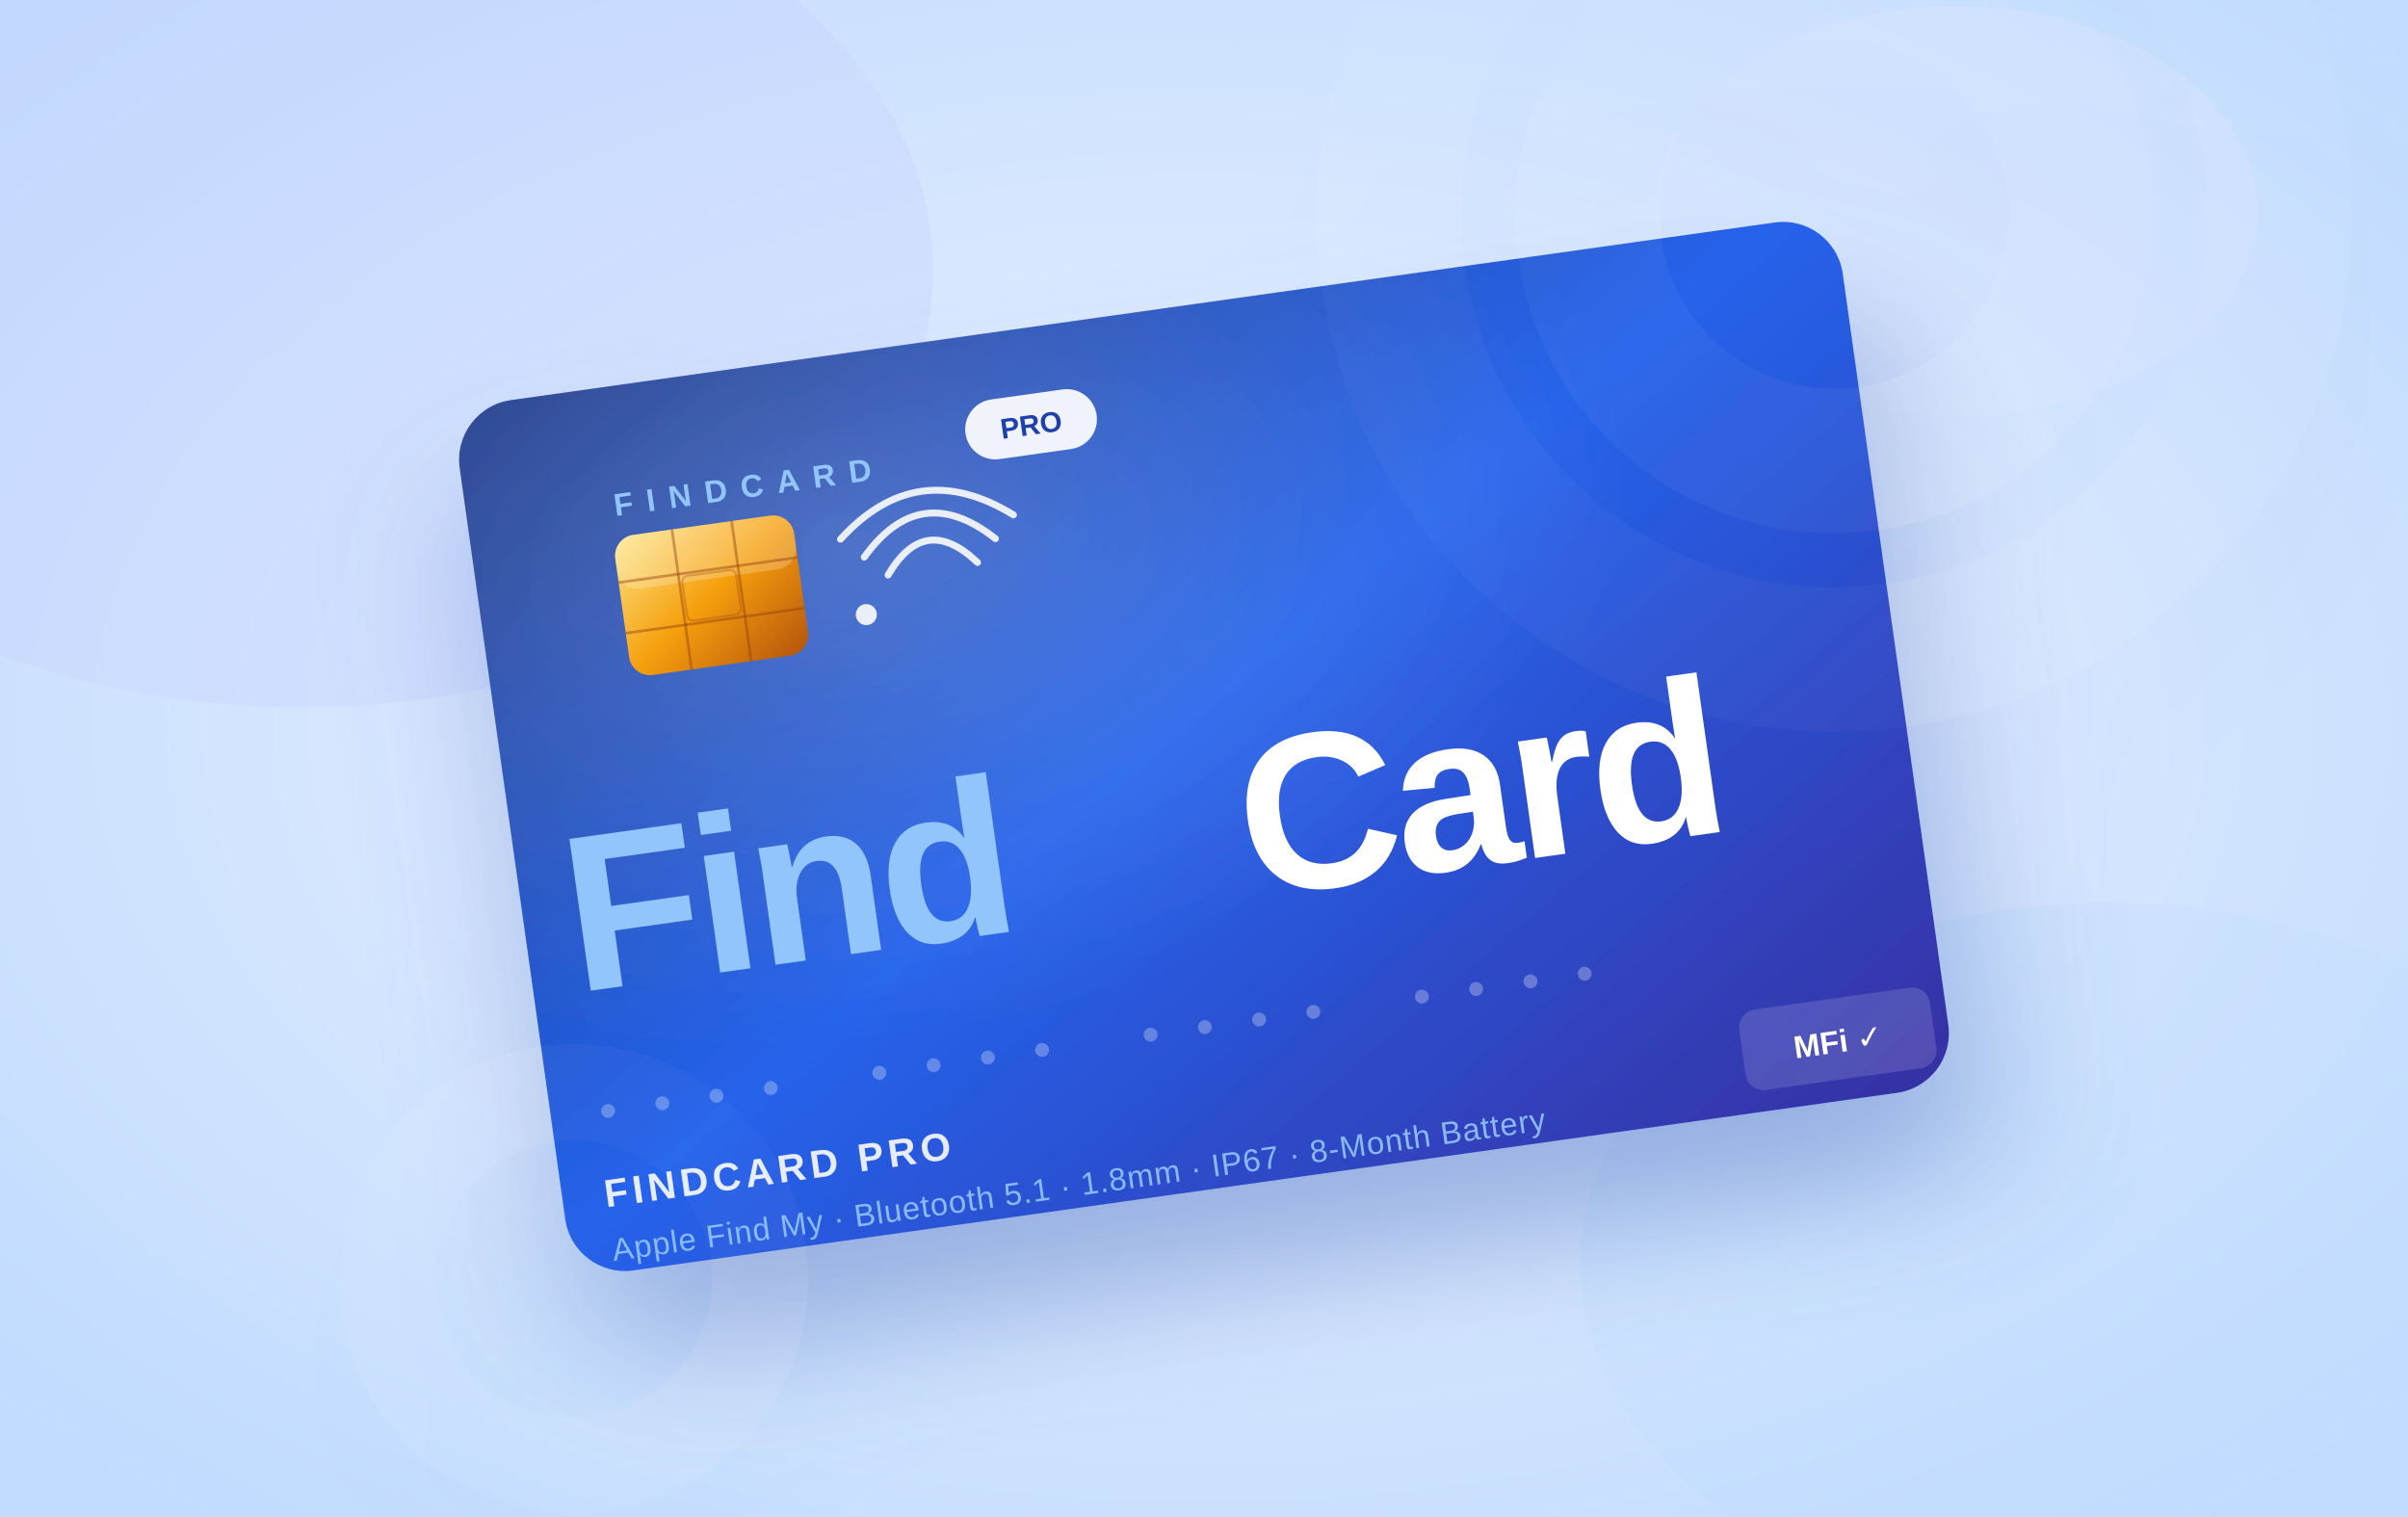
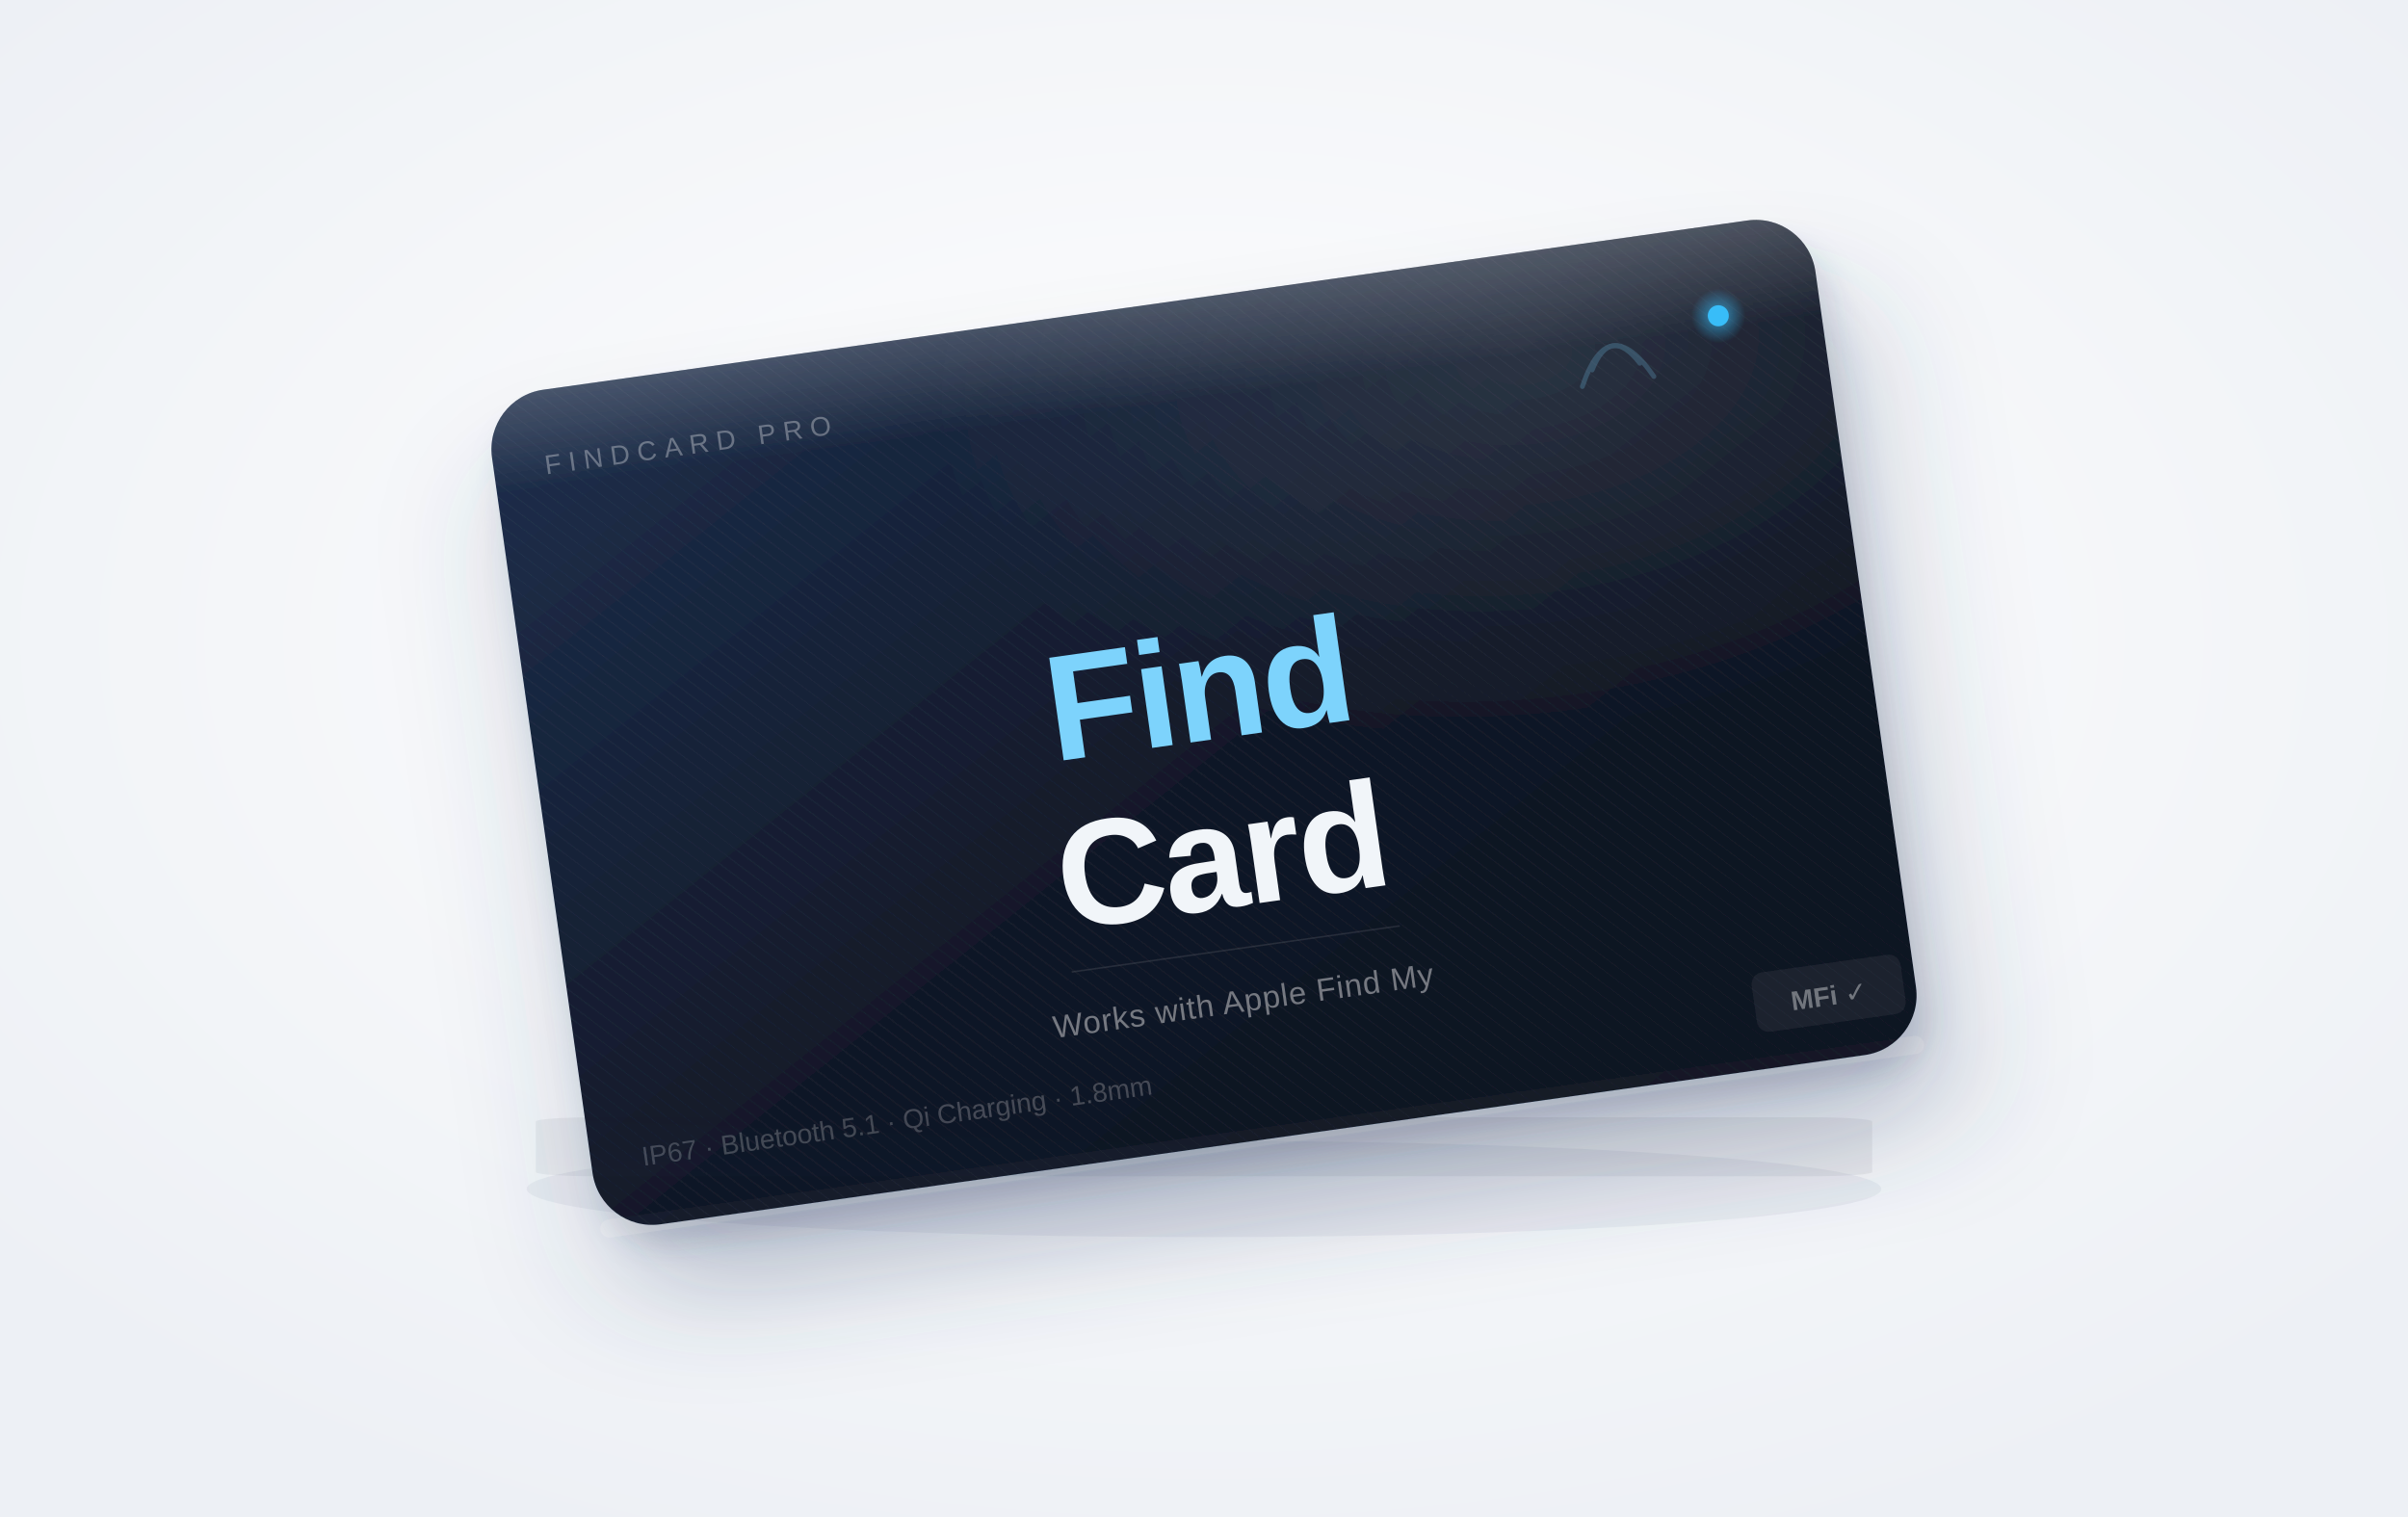
<svg xmlns="http://www.w3.org/2000/svg" viewBox="0 0 800 504" width="800" height="504">
  <defs>
-     <radialGradient id="p1bg" cx="50%" cy="48%" r="68%">
-       <stop offset="0%" stop-color="#EEF2FF" />
-       <stop offset="100%" stop-color="#BFDBFE" />
+     <radialGradient id="bg" cx="50%" cy="42%" r="65%">
+       <stop offset="0%" stop-color="#FFFFFF" />
+       <stop offset="100%" stop-color="#EDF0F5" />
    </radialGradient>
-     <linearGradient id="p1card" x1="0%" y1="0%" x2="100%" y2="100%">
-       <stop offset="0%" stop-color="#1E3A8A" />
-       <stop offset="48%" stop-color="#2563EB" />
-       <stop offset="100%" stop-color="#3730A3" />
+     <linearGradient id="card" x1="8%" y1="5%" x2="92%" y2="95%">
+       <stop offset="0%" stop-color="#1C2C48" />
+       <stop offset="55%" stop-color="#111827" />
+       <stop offset="100%" stop-color="#0C1320" />
    </linearGradient>
-     <radialGradient id="p1shine" cx="27%" cy="22%" r="56%">
-       <stop offset="0%" stop-color="#FFFFFF" stop-opacity="0.20" />
+     <radialGradient id="shine" cx="78%" cy="12%" r="45%">
+       <stop offset="0%" stop-color="#FFFFFF" stop-opacity="0.10" />
      <stop offset="100%" stop-color="#FFFFFF" stop-opacity="0" />
    </radialGradient>
-     <linearGradient id="p1chip" x1="0%" y1="0%" x2="100%" y2="100%">
-       <stop offset="0%" stop-color="#FDE68A" />
-       <stop offset="50%" stop-color="#F59E0B" />
-       <stop offset="100%" stop-color="#B45309" />
+     <linearGradient id="topGlow" x1="0%" y1="0%" x2="0%" y2="100%">
+       <stop offset="0%" stop-color="#FFFFFF" stop-opacity="0.20" />
+       <stop offset="12%" stop-color="#FFFFFF" stop-opacity="0" />
    </linearGradient>
-     <filter id="p1shadow" x="-28%" y="-40%" width="156%" height="210%">
-       <feGaussianBlur in="SourceAlpha" stdDeviation="24" result="blur" />
-       <feOffset in="blur" dx="6" dy="30" result="off" />
-       <feColorMatrix type="matrix" in="off" values="0 0 0 0 0.09  0 0 0 0 0.18  0 0 0 0 0.55  0 0 0 0.48 0" result="col" />
+     <radialGradient id="led" cx="50%" cy="50%" r="50%">
+       <stop offset="0%" stop-color="#38BDF8" stop-opacity="0.7" />
+       <stop offset="100%" stop-color="#38BDF8" stop-opacity="0" />
+     </radialGradient>
+     <filter id="sh" x="-22%" y="-28%" width="144%" height="180%">
+       <feGaussianBlur in="SourceAlpha" stdDeviation="20" result="b1" />
+       <feOffset in="b1" dx="7" dy="26" result="o1" />
+       <feColorMatrix type="matrix" in="o1" values="0 0 0 0 0.04 0 0 0 0 0.07 0 0 0 0 0.16 0 0 0 0.30 0" result="c1" />
+       <feGaussianBlur in="SourceAlpha" stdDeviation="5" result="b2" />
+       <feOffset in="b2" dx="3" dy="8" result="o2" />
+       <feColorMatrix type="matrix" in="o2" values="0 0 0 0 0.03 0 0 0 0 0.06 0 0 0 0 0.14 0 0 0 0.18 0" result="c2" />
      <feMerge>
-         <feMergeNode in="col" />
+         <feMergeNode in="c1" />
+         <feMergeNode in="c2" />
        <feMergeNode in="SourceGraphic" />
      </feMerge>
    </filter>
+     <pattern id="tex" x="0" y="0" width="5" height="5" patternUnits="userSpaceOnUse">
+       <line x1="0" y1="0" x2="5" y2="5" stroke="white" stroke-width="0.25" opacity="0.04" />
+     </pattern>
  </defs>
-   <rect width="800" height="504" fill="url(#p1bg)" />
-   <ellipse cx="100" cy="90" rx="210" ry="145" fill="#C7D2FE" opacity="0.38" />
-   <ellipse cx="700" cy="420" rx="175" ry="120" fill="#BFDBFE" opacity="0.32" />
-   <ellipse cx="650" cy="70" rx="100" ry="68" fill="#E0E7FF" opacity="0.28" />
-   <g transform="translate(400,248) rotate(-8)" filter="url(#p1shadow)">
-     <rect x="-232" y="-146" width="464" height="292" rx="20" fill="url(#p1card)" />
-     <rect x="-232" y="-146" width="464" height="292" rx="20" fill="url(#p1shine)" />
-     <circle cx="232" cy="-146" r="82" fill="none" stroke="white" stroke-width="48" opacity="0.04" />
-     <circle cx="232" cy="-146" r="148" fill="none" stroke="white" stroke-width="48" opacity="0.03" />
-     <circle cx="-232" cy="146" r="62" fill="none" stroke="white" stroke-width="32" opacity="0.03" />
-     <g transform="translate(-185,-96)">
-       <rect width="60" height="47" rx="7" fill="url(#p1chip)" />
-       <rect width="60" height="18" rx="7" fill="white" opacity="0.22" />
-       <line x1="0" y1="15" x2="60" y2="15" stroke="#92400E" stroke-width="0.9" opacity="0.45" />
-       <line x1="0" y1="32" x2="60" y2="32" stroke="#92400E" stroke-width="0.9" opacity="0.45" />
-       <line x1="20" y1="0" x2="20" y2="47" stroke="#92400E" stroke-width="0.9" opacity="0.45" />
-       <line x1="40" y1="0" x2="40" y2="47" stroke="#92400E" stroke-width="0.9" opacity="0.45" />
-       <rect x="21" y="16" width="18" height="15" rx="2" fill="none" stroke="#92400E" stroke-width="0.7" opacity="0.3" />
+   <rect width="800" height="504" fill="url(#bg)" />
+   <ellipse cx="400" cy="395" rx="225" ry="16" fill="#A0AABF" opacity="0.15" />
+   <g transform="translate(400,240) rotate(-8)" filter="url(#sh)">
+     <rect x="-222" y="-140" width="444" height="280" rx="20" fill="url(#card)" />
+     <rect x="-222" y="-140" width="444" height="280" rx="20" fill="url(#tex)" />
+     <rect x="-222" y="-140" width="444" height="280" rx="20" fill="url(#topGlow)" />
+     <rect x="-222" y="-140" width="444" height="280" rx="20" fill="url(#shine)" />
+     <rect x="-222" y="136" width="444" height="6" rx="3" fill="white" opacity="0.025" />
+     <circle cx="188" cy="-110" r="9" fill="url(#led)" />
+     <circle cx="188" cy="-110" r="3.5" fill="#38BDF8" />
+     <g transform="translate(144,-110)" opacity="0.22">
+       <path d="M0,12 Q8,-2 16,12" fill="none" stroke="#7DD3FC" stroke-width="1.6" stroke-linecap="round" />
+       <path d="M-4,17 Q8,-7 20,17" fill="none" stroke="#7DD3FC" stroke-width="1.6" stroke-linecap="round" />
    </g>
-     <g transform="translate(-105,-82)" opacity="0.88">
-       <circle cx="0" cy="23" r="3.5" fill="white" />
-       <path d="M9,11 Q24,-8 39,11" fill="none" stroke="white" stroke-width="2.3" stroke-linecap="round" />
-       <path d="M2,4 Q24,-19 46,4" fill="none" stroke="white" stroke-width="2.3" stroke-linecap="round" />
-       <path d="M-5,-3 Q24,-27 53,-3" fill="none" stroke="white" stroke-width="2.3" stroke-linecap="round" />
-     </g>
-     <text x="-183" y="-103" font-family="Arial,Helvetica,sans-serif" font-size="10.5" font-weight="700" fill="#93C5FD" letter-spacing="4.5">FINDCARD</text>
-     <rect x="-64" y="-124" width="44" height="20" rx="10" fill="white" opacity="0.92" />
-     <text x="-42" y="-110.5" font-family="Arial,Helvetica,sans-serif" font-size="9.5" font-weight="800" fill="#1E40AF" text-anchor="middle">PRO</text>
-     <text x="-218" y="52" font-family="Arial Black,Arial,Helvetica,sans-serif" font-weight="900" font-size="74" fill="#93C5FD" letter-spacing="-2">Find</text>
-     <text x="8" y="52" font-family="Arial Black,Arial,Helvetica,sans-serif" font-weight="900" font-size="74" fill="white" letter-spacing="-2">Card</text>
-     <text x="-218" y="98" font-family="Courier New,Courier,monospace" font-size="17" fill="white" opacity="0.28" letter-spacing="8">••••  ••••  ••••  ••••</text>
-     <text x="-218" y="124" font-family="Arial,Helvetica,sans-serif" font-size="13" font-weight="700" fill="white" opacity="0.88" letter-spacing="1.5">FINDCARD PRO</text>
-     <text x="-218" y="142" font-family="Arial,Helvetica,sans-serif" font-size="10.5" fill="#93C5FD" opacity="0.9" letter-spacing="0.3">Apple Find My  ·  Bluetooth 5.1  ·  1.8mm  ·  IP67  ·  8-Month Battery</text>
-     <rect x="163" y="112" width="64" height="27" rx="6" fill="white" opacity="0.14" />
-     <text x="195" y="130" font-family="Arial,Helvetica,sans-serif" font-size="10.5" font-weight="600" fill="white" text-anchor="middle">MFi ✓</text>
+     <text x="-205" y="-112" font-family="Arial,Helvetica,sans-serif" font-size="9" font-weight="500" fill="white" opacity="0.32" letter-spacing="2.5">FINDCARD PRO</text>
+     <text x="0" y="6" font-family="Arial Black,Arial,Helvetica,sans-serif" font-weight="900" font-size="50" fill="#7DD3FC" letter-spacing="-1" text-anchor="middle">Find</text>
+     <text x="0" y="62" font-family="Arial Black,Arial,Helvetica,sans-serif" font-weight="900" font-size="50" fill="#F1F5F9" letter-spacing="-1" text-anchor="middle">Card</text>
+     <line x1="-55" y1="76" x2="55" y2="76" stroke="white" stroke-width="0.5" opacity="0.10" />
+     <text x="0" y="97" font-family="Arial,Helvetica,sans-serif" font-size="10.5" fill="white" opacity="0.42" text-anchor="middle" letter-spacing="0.3">Works with Apple Find My</text>
+     <text x="-205" y="120" font-family="Arial,Helvetica,sans-serif" font-size="9" fill="white" opacity="0.22">IP67  ·  Bluetooth 5.1  ·  Qi Charging  ·  1.8mm</text>
+     <rect x="168" y="108" width="50" height="20" rx="4" fill="white" opacity="0.06" />
+     <text x="193" y="122" font-family="Arial,Helvetica,sans-serif" font-size="9" font-weight="600" fill="white" opacity="0.38" text-anchor="middle">MFi ✓</text>
+   </g>
+   <g transform="translate(400,381) scale(1,-0.07)" opacity="0.06">
+     <rect x="-222" y="-140" width="444" height="280" rx="20" fill="url(#card)" />
  </g>
</svg>
